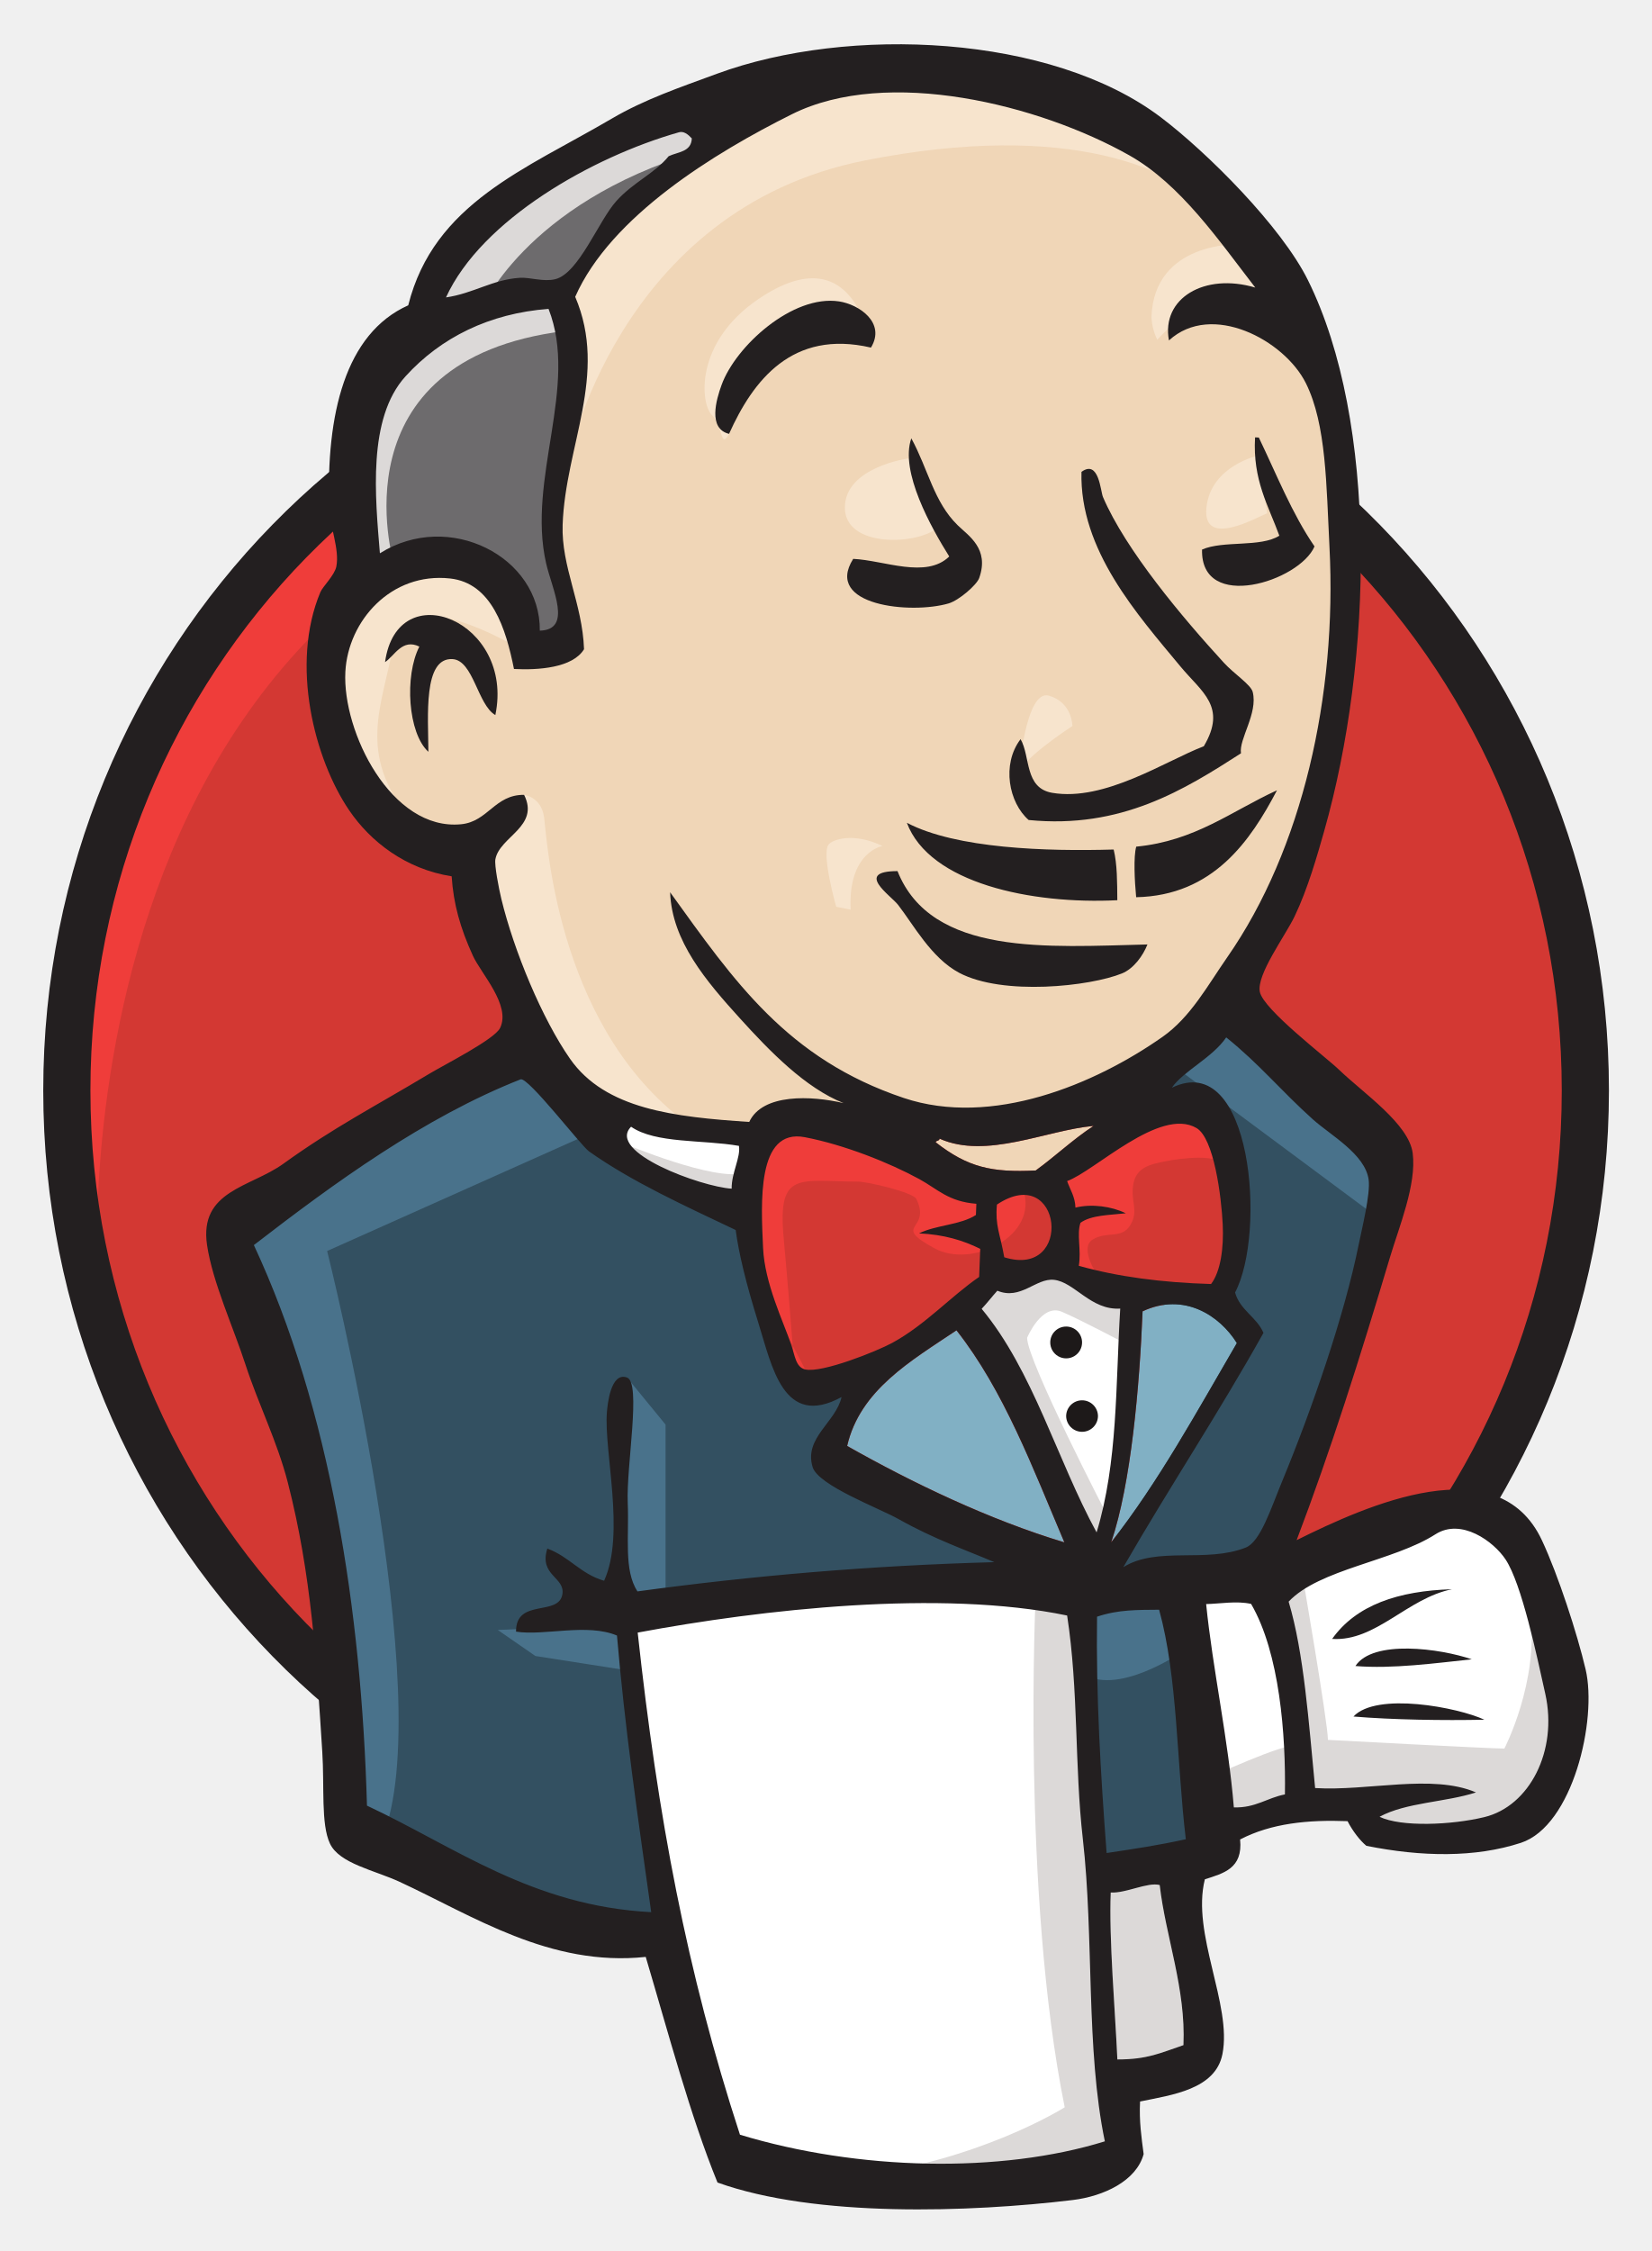
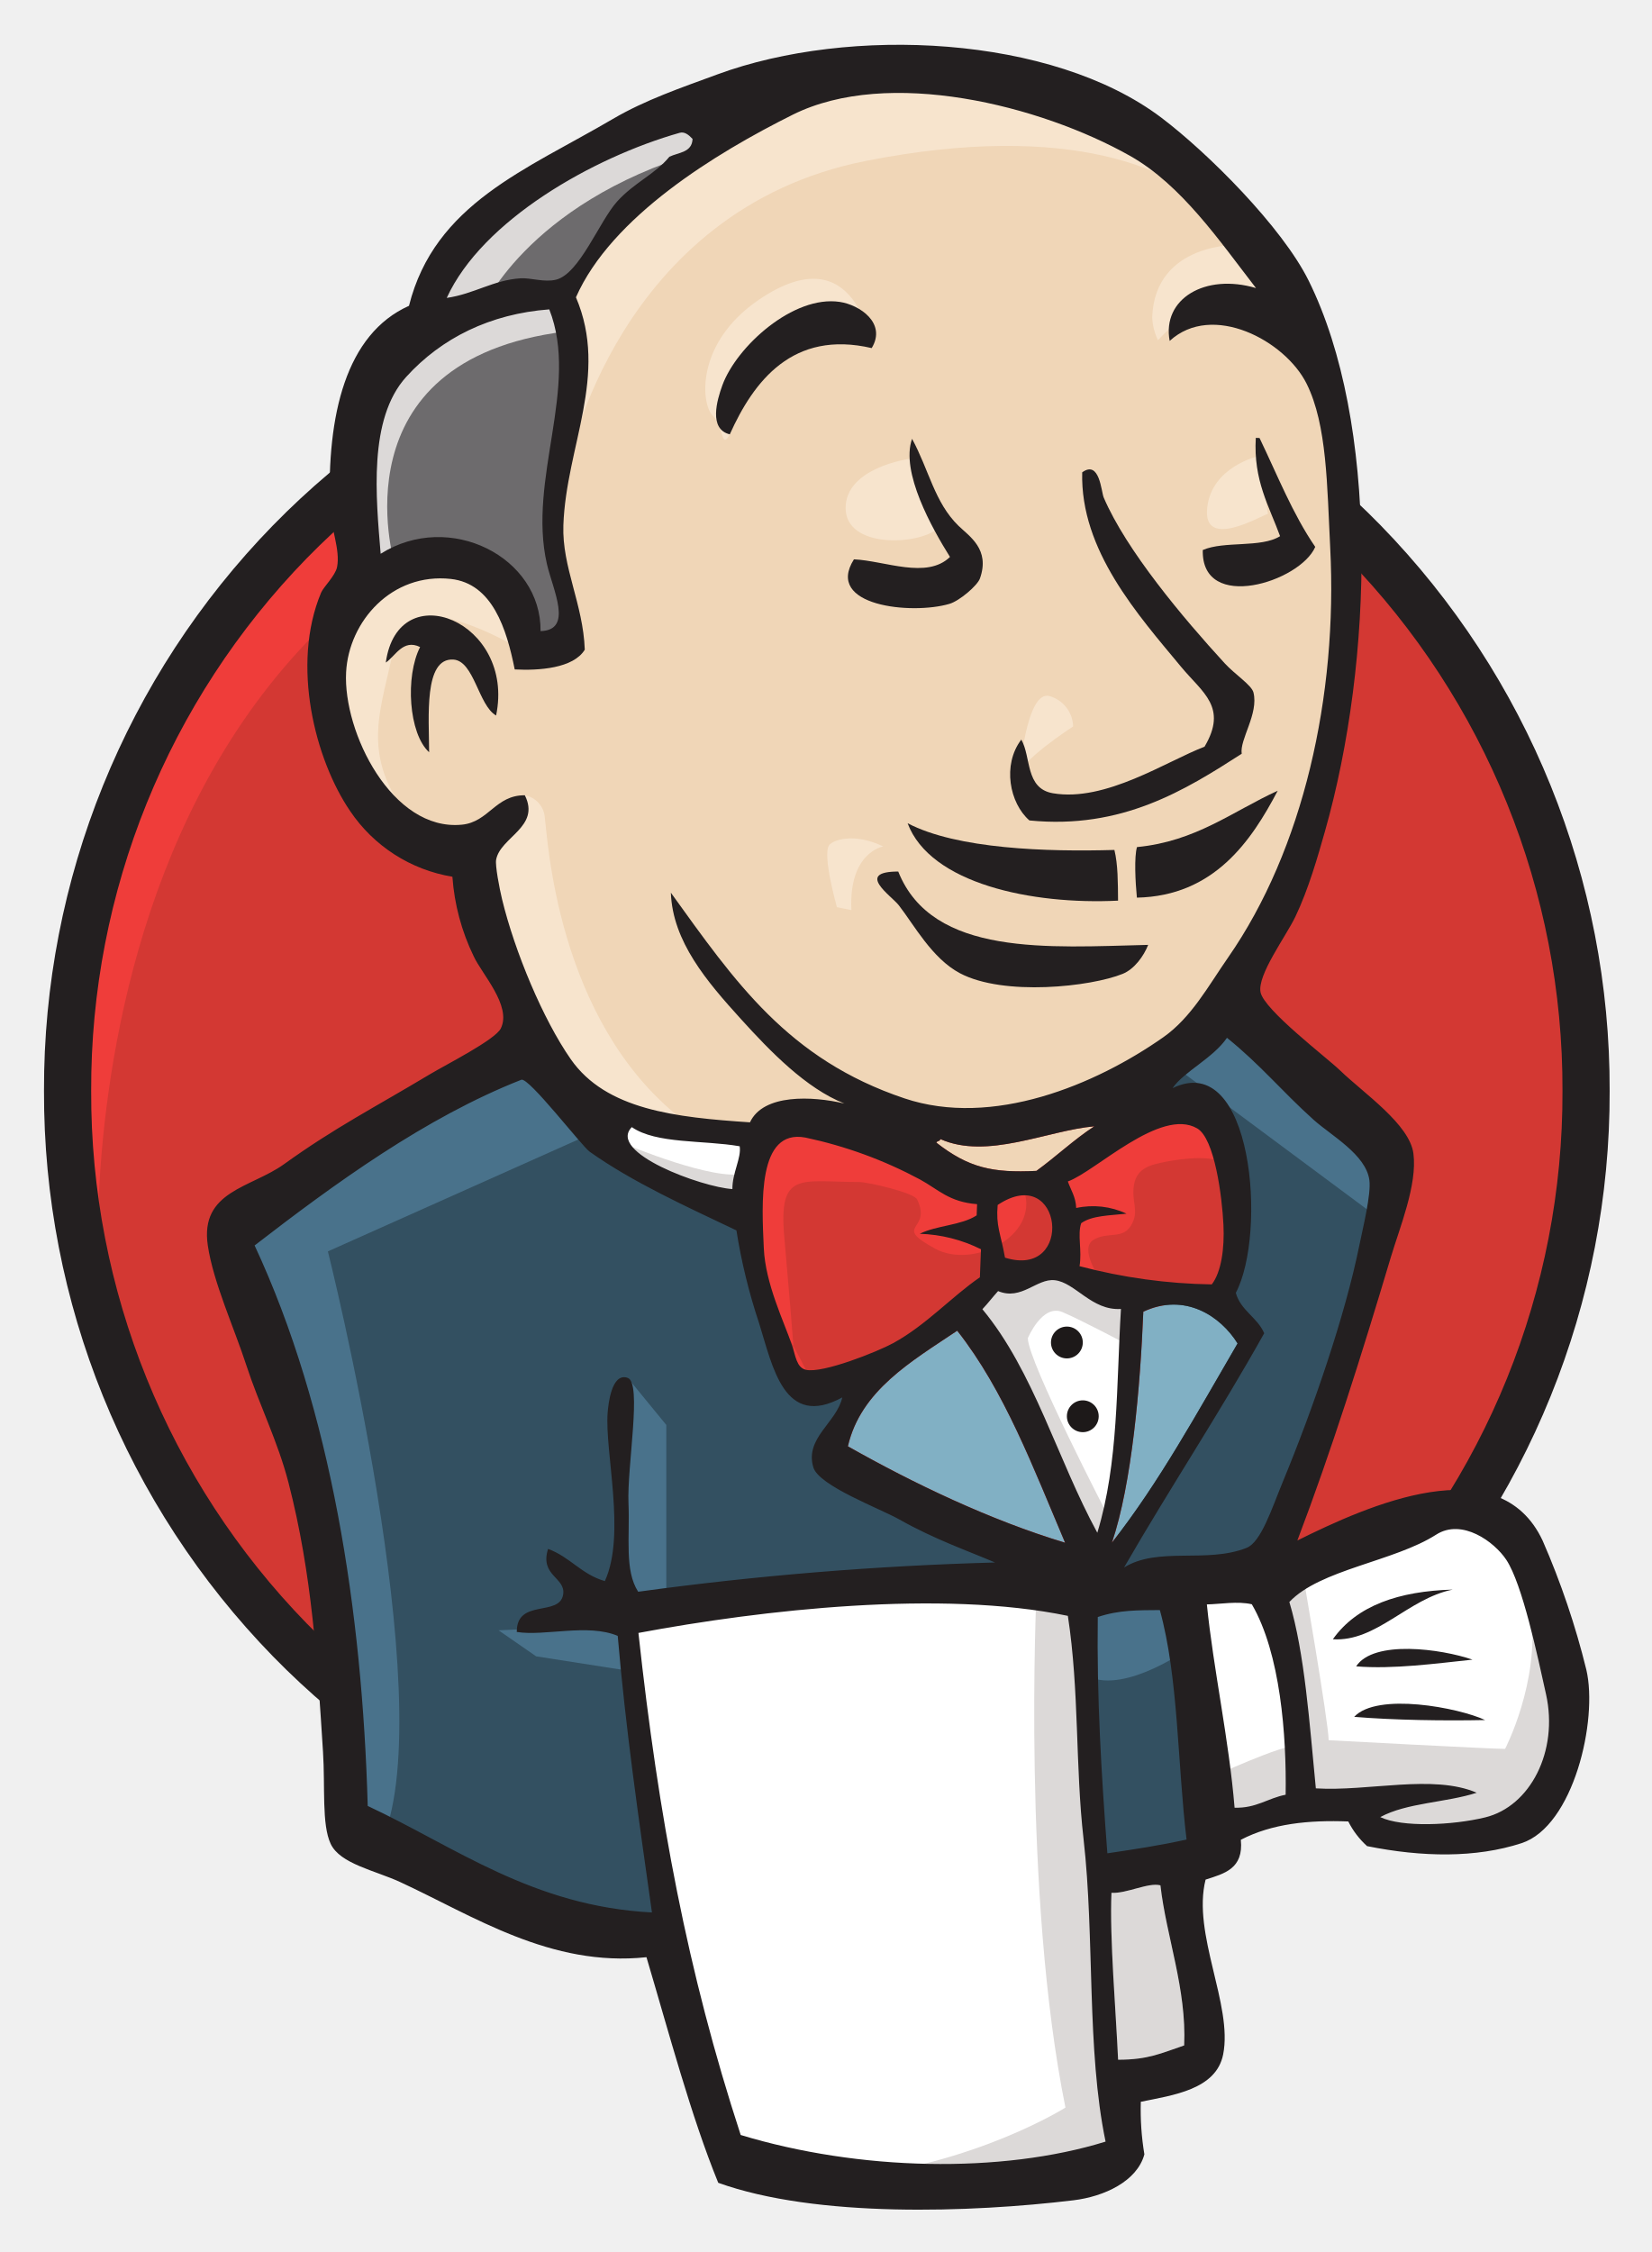
- <svg xmlns="http://www.w3.org/2000/svg" role="img" viewBox="-6.23 -6.23 237.97 324.22">
-   <path fill="#d33833" fill-rule="evenodd" d="M222.147 150.42c0 61.786-48.968 111.874-109.375 111.874-60.405 0-109.374-50.088-109.374-111.874 0-61.788 48.97-111.876 109.374-111.876 60.407 0 109.375 50.088 109.375 111.876" />
-   <path fill="#ef3d3a" d="M7.855 178.127s-7.918-116.666 99.583-120l-7.5-12.5-58.333 19.584L24.94 84.377l-14.584 27.918-8.334 32.5 2.5 21.666" />
-   <path fill="#231f20" d="M37.86 74.101C18.67 93.736 6.795 120.846 6.795 150.838c0 29.985 11.875 57.098 31.065 76.73 19.2 19.63 45.659 31.745 74.911 31.745 29.253 0 55.714-12.114 74.912-31.746 19.188-19.631 31.066-46.745 31.066-76.73 0-29.99-11.878-57.1-31.066-76.736-19.198-19.627-45.66-31.741-74.912-31.743-29.252.002-55.711 12.116-74.91 31.743zm-4.857 158.215C12.608 211.46 0 182.634 0 150.838c0-31.802 12.608-60.624 33.003-81.483 20.39-20.863 48.614-33.794 79.768-33.79 31.154-.004 59.381 12.927 79.768 33.79 20.396 20.859 33.006 49.684 33.004 81.483.002 31.796-12.608 60.621-33.004 81.478-20.386 20.862-48.614 33.791-79.768 33.791-31.154 0-59.378-12.93-79.768-33.79" />
-   <path fill="#f0d6b7" fill-rule="evenodd" d="M158.814 151.04l-16.668 2.5-22.5 2.5-14.584.416-14.166-.416-10.834-3.334-9.583-10.416-7.5-21.25-1.667-4.584-10-3.332-5.833-9.584-4.167-13.75 4.584-12.084 10.833-3.75 8.75 4.168 4.167 9.166 5-.834 1.666-2.082-1.666-9.584-.417-12.084 2.5-16.666-.098-9.52 7.598-12.146 13.333-9.584 23.334-10 25.833 3.75 22.5 16.25 10.417 16.666 6.667 12.084 1.666 30-5 25.834-9.167 22.916-8.75 12.084" />
-   <path fill="#335061" fill-rule="evenodd" d="M144.646 223.123l-59.584 2.5v10l5 35-2.5 2.917-41.666-14.168-2.917-5-4.167-47.082-9.582-28.334-2.084-6.666 33.333-22.916 10.417-4.168 9.166 11.25 7.917 7.084 9.167 2.916 4.166 1.25 5 21.667 3.75 4.583 9.584-3.333-6.667 12.917 36.25 17.083-4.583 2.5" />
-   <path fill="#6d6b6d" fill-rule="evenodd" d="M45.896 77.706l10.832-3.75 8.75 4.168 4.168 9.166 5-.834 1.25-5-2.5-9.582 2.5-22.918-2.084-12.5 7.5-8.75 16.25-12.916-4.583-6.25-22.917 11.25-9.584 7.5-5.416 11.666-8.334 11.25-2.5 13.334 1.668 14.166" />
-   <path fill="#dcd9d8" fill-rule="evenodd" d="M62.979 38.54s6.25-15.416 31.25-22.916 1.25-5.418 1.25-5.418L68.395 20.624 57.978 31.04l-4.582 8.334 9.582-.834M50.479 74.79s-8.75-29.168 24.583-33.334l-1.25-5-22.916 5.418-6.667 21.666 1.667 14.166 4.582-2.916" />
-   <path fill="#f7e4cd" fill-rule="evenodd" d="M63.812 113.54l5.456-5.286s2.462.286 2.878 3.202c.416 2.918 1.666 29.168 19.582 43.335 1.635 1.293-13.332-2.085-13.332-2.085l-13.334-20.832m75.419-26.25s.972-12.63 4.373-11.659c3.401.971 3.401 4.373 3.401 4.373s-8.26 5.343-7.774 7.286" />
-   <path fill="#f7e4cd" d="M175.063 59.374s-6.868 1.45-7.5 7.5c-.633 6.051 7.5 1.25 8.75.834m-51.667-7.917s-9.167 1.25-9.167 7.083 10.417 5.417 13.334 2.917" />
-   <path fill="#f7e4cd" fill-rule="evenodd" d="M67.978 86.874s-15.833-9.584-17.5-.416c-1.666 9.166-5.417 15.833 2.5 25.416l-5.416-1.666-5-12.917-1.666-12.5 9.582-10.001 10.834.834 6.25 5 .416 6.25m7.5-26.25s7.084-36.666 42.918-43.75c29.502-5.831 44.999 1.25 50.833 7.916 0 0-26.25-31.249-51.25-21.666-25 9.584-43.333 27.084-42.917 38.332.71 19.16.416 19.168.416 19.168m96.668-31.668s-12.082-.416-12.5 10.418c0 0-.001 1.666.833 3.332 0 0 9.585-10.833 15.417-5" />
-   <path fill="#f7e4cd" fill-rule="evenodd" d="M119.236 43.835s-2.08-16.629-16.258-6.961c-9.166 6.25-8.332 15-6.666 16.666 1.666 1.667 1.213 5.024 2.482 2.72 1.268-2.304.85-9.804 5.434-11.886 4.584-2.084 12.098-4.412 15.008-.539" />
-   <path fill="#49728b" fill-rule="evenodd" d="M80.062 156.456l-39.166 17.5s16.25 64.584 7.916 84.584l-5.834-2.083-.416-24.583-10.832-46.666-4.584-12.918 40.832-27.499 12.084 11.665m4.028 35.722l5.556 6.78v25h-6.667s-.833-17.5-.833-19.584c0-2.084.833-9.584.833-9.584m1.249 32.918l-18.75.832 5.418 3.75 13.332 2.084" />
-   <path fill="#335061" fill-rule="evenodd" d="M148.396 223.54l15.417-.416 3.75 38.333-15.834 2.083-3.333-40" />
-   <path fill="#335061" fill-rule="evenodd" d="M152.563 223.54l23.333-1.25s9.583-24.167 9.583-25.417 8.334-35 8.334-35l-18.75-19.582-3.75-3.334-10 10v38.75l-8.75 35.833" />
-   <path fill="#49728b" fill-rule="evenodd" d="M162.979 220.623l-14.583 2.917 2.083 11.668c5.416 2.5 14.584-4.168 14.584-4.168m-1.667-83.332l29.167 21.666.833-10-22.083-20.416-7.917 8.75" />
-   <path fill="#fff" fill-rule="evenodd" d="M98.689 305.627l-8.627-35.005-4.29-25.828-.71-19.172 39.044-2.078 24.29-.004-2.208 43.754 3.75 33.75-.417 6.25-31.665 2.5-19.167-4.167" />
-   <path fill="#dcd9d8" fill-rule="evenodd" d="M142.979 223.123s-2.083 43.334 4.167 74.167c0 0-12.5 7.918-30.834 10l35-1.25 4.167-2.5-5-68.333-1.25-14.585" />
-   <path fill="#fff" fill-rule="evenodd" d="M168.272 258.127l16.25-4.583 30.833-1.666 4.584-14.167-8.334-24.584-9.582-1.25-13.334 4.167-12.793 6.246-6.791-1.246-5.293 2.08" />
-   <path fill="#dcd9d8" fill-rule="evenodd" d="M167.979 249.79s10.832-4.999 12.5-4.582l-4.583-22.918 5.417-2.083s3.75 21.666 3.75 24.166c0 0 23.332 1.25 25.416 1.25 0 0 5-9.583 3.75-19.583l4.583 13.333.417 7.5-6.667 10-7.5 1.667-12.5-.417-4.166-5.416-14.583 2.083-4.584 1.667" />
-   <path fill="#fff" d="M151.605 220.211l-9.166-23.334-9.584-13.75s2.083-5.833 5-5.833h9.584l9.166 3.333-.832 15.417-4.168 24.167" />
-   <path fill="#dcd9d8" fill-rule="evenodd" d="M153.396 212.29s-11.667-22.499-11.667-25.832c0 0 2.082-5 5-3.75 2.917 1.25 9.167 4.582 9.167 4.582v-7.916l-14.167-2.918-9.583 1.25 16.25 38.334 3.333.418" />
-   <path fill="#fff" d="M102.439 157.295l-11.543-1.255-10.834-3.334v3.75l5.293 5.838 16.667 7.5" />
-   <path fill="#dcd9d8" fill-rule="evenodd" d="M83.813 158.544s12.918 5.417 17.084 4.167l.415 4.995-11.665-2.495-7.084-5 1.25-1.667" />
-   <path fill="#d33833" fill-rule="evenodd" d="M168.227 178.713c-7.07-.208-13.457-1.048-19.05-2.625.38-2.293-.33-4.543.24-6.194 1.56-1.123 4.172-1.105 6.528-1.369-2.037-1.001-4.9-1.398-7.251-.819-.055-1.591-.769-2.577-1.201-3.822 3.975-1.419 13.358-10.72 18.637-7.64 2.515 1.465 3.584 9.832 3.779 13.901.162 3.375-.306 6.78-1.681 8.568" />
-   <path fill="none" stroke="#d33833" stroke-width="2.5" d="M168.227 178.713c-7.07-.208-13.457-1.048-19.05-2.625.38-2.293-.33-4.543.24-6.194 1.56-1.123 4.172-1.105 6.528-1.369-2.037-1.001-4.9-1.398-7.251-.819-.055-1.591-.769-2.577-1.201-3.822 3.975-1.419 13.358-10.72 18.637-7.64 2.515 1.465 3.584 9.832 3.779 13.901.162 3.375-.306 6.78-1.681 8.568z" />
-   <path fill="#d33833" fill-rule="evenodd" d="M134.419 167.155c-.019.535-.042 1.074-.063 1.614-2.207 1.45-5.771 1.432-8.194 2.651 3.572.156 6.383 1.016 8.815 2.229l-.157 4.041c-4.046 2.77-7.742 6.895-12.507 9.493-2.252 1.228-10.157 4.39-12.554 3.83-1.356-.314-1.478-1.997-2.02-3.583-1.155-3.396-3.813-8.803-4.045-13.915-.296-6.457-.947-17.28 6.012-15.95 5.614 1.071 12.144 3.658 16.49 6.033 2.656 1.452 4.193 3.247 8.223 3.557" />
-   <path fill="none" stroke="#d33833" stroke-width="2.5" d="M134.419 167.155c-.019.535-.042 1.074-.063 1.614-2.207 1.45-5.771 1.432-8.194 2.651 3.572.156 6.383 1.016 8.815 2.229l-.157 4.041c-4.046 2.77-7.742 6.895-12.507 9.493-2.252 1.228-10.157 4.39-12.554 3.83-1.356-.314-1.478-1.997-2.02-3.583-1.155-3.396-3.813-8.803-4.045-13.915-.296-6.457-.947-17.28 6.012-15.95 5.614 1.071 12.144 3.658 16.49 6.033 2.656 1.452 4.193 3.247 8.223 3.557z" />
-   <path fill="#d33833" fill-rule="evenodd" d="M138.438 174.86c-.618-3.518-1.332-4.521-1.055-7.59 9.38-6.255 11.142 10.744 1.054 7.59" />
-   <path fill="none" stroke="#d33833" stroke-width="2.5" d="M138.438 174.86c-.618-3.518-1.332-4.521-1.055-7.59 9.38-6.255 11.142 10.744 1.054 7.59z" />
-   <path fill="#ef3d3a" fill-rule="evenodd" d="M152.021 177.711s-2.917-4.167-.833-5.417c2.083-1.25 4.167.001 5.417-2.083s0-3.334.416-5.834c.416-2.5 2.501-2.917 4.584-3.333 2.083-.417 7.917-1.25 8.75.833l-2.5-7.5-5-1.666-15.834 9.166-.834 4.584v9.166m-37.915 15.834c-.501-6.502-1.03-12.996-1.62-19.492-.882-9.7 2.33-8.008 10.738-8.008 1.284 0 7.908 1.531 8.381 2.5 2.273 4.641-3.8 3.61 2.618 7.11 5.417 2.954 14.987-1.793 12.799-8.36-1.225-1.46-6.383-.455-8.232-1.414l-9.765-5.062c-4.142-2.149-13.713-5.281-18.129-2.279-11.188 7.609.706 26.62 4.697 34.558" />
-   <path fill="#231f20" fill-rule="evenodd" d="M119.236 43.835c-11.357-2.645-17 4.752-20.442 12.425-3.074-.745-1.85-4.925-1.074-7.055 2.032-5.59 10.224-13.031 16.918-12.023 2.88.434 6.778 3.068 4.598 6.653m55.333 12.932l.539.022c2.566 5.331 4.787 10.978 8.024 15.685-2.168 5.051-16.422 9.521-16.202.451 3.083-1.348 8.404-.275 11.136-1.996-1.58-4.337-3.86-8.028-3.497-14.162m-49.519.139c2.435 4.464 3.228 9.154 6.689 12.528 1.559 1.519 4.59 3.37 3.087 7.594-.351.996-2.917 3.217-4.398 3.653-5.412 1.598-18.02.33-13.75-6.416 4.474.209 10.49 2.906 13.835-.343-2.57-4.106-7.149-12.23-5.463-17.016m47.487 45.368c-8.147 5.234-17.232 10.925-30.582 9.605-2.853-2.48-3.94-7.999-1.169-11.644 1.443 2.48.536 7.041 4.556 7.728 7.575 1.296 16.392-4.634 21.84-6.707 3.38-5.696-.29-7.791-3.334-11.457-6.232-7.511-14.59-16.821-14.287-28.066 2.519-1.827 2.736 2.787 3.098 3.627 3.254 7.615 11.442 17.354 17.419 23.871 1.467 1.605 3.883 3.145 4.152 4.207.775 3.086-2.016 6.783-1.693 8.836m-107.41-5.51c-2.554-1.458-3.162-7.878-6.16-8.06-4.284-.26-3.503 8.329-3.486 13.351-2.95-2.677-3.468-10.921-1.301-15.155-2.47-1.212-3.572 1.338-4.942 2.236 1.76-12.787 18.706-5.931 15.889 7.628m112.598 10.835c-3.792 7.219-9.157 15.169-20.286 15.4-.226-2.331-.4-5.879.012-7.283 8.508-.817 13.76-5.147 20.274-8.117m-53.317 4.68c7.098 3.732 20.143 4.134 29.79 3.851.518 2.114.506 4.725.526 7.302-12.401.62-27.064-2.45-30.316-11.153m-1.348 6.96c4.907 12.323 21.777 10.905 36.004 10.565-.626 1.6-1.984 3.49-3.671 4.173-4.56 1.855-17.133 3.263-23.462-.098-4.014-2.134-6.592-6.955-8.791-9.781-1.062-1.366-6.35-4.852-.08-4.86" />
-   <path fill="#81b0c4" fill-rule="evenodd" d="M171.945 187.217c-5.76 9.865-11.271 19.998-18.105 28.7 2.865-8.424 4.091-22.523 4.524-33.272 5.994-2.805 11.126.631 13.581 4.572" />
-   <path fill="#231f20" fill-rule="evenodd" d="M202.94 222.674c-6.449 1.29-10.98 7.558-17.271 7.156 3.457-4.874 9.516-6.929 17.271-7.156m2.845 10.092c-5.256.555-11.43 1.406-16.761.968 2.523-3.855 12.247-2.525 16.761-.968m1.821 8.701c-5.907.128-13.25.01-18.865-.46 3.321-3.568 15.034-1.324 18.865.46" />
-   <path fill="#dcd9d8" fill-rule="evenodd" d="M160.83 265.279c.847 7.419 3.789 14.936 3.42 23.06-3.266 1.102-5.143 2.066-9.519 2.06-.309-6.905-1.232-17.461-.956-24.044 2.152.143 5.326-1.538 7.055-1.076" />
-   <path fill="#f0d6b7" fill-rule="evenodd" d="M151.306 155.939c-2.966 1.936-5.492 4.354-8.341 6.421-6.318.312-9.765-.438-14.406-4.065.076-.291.542-.161.56-.519 6.762 3.014 15.359-1.227 22.187-1.837" />
-   <path fill="#81b0c4" fill-rule="evenodd" d="M115.806 202.036c1.858-8.051 9.138-12.221 15.749-16.655 6.824 8.66 10.974 19.798 15.544 30.545-10.798-3.255-21.83-8.536-31.293-13.89" />
-   <path fill="#231f20" fill-rule="evenodd" d="M153.775 266.355c-.276 6.582.647 17.139.956 24.044 4.377.006 6.253-.958 9.519-2.06.369-8.124-2.572-15.641-3.42-23.06-1.729-.462-4.902 1.219-7.055 1.076zm-68.143-37.436c2.886 26.529 7.066 48.83 14.732 72.321 17.014 5.166 37.525 5.616 52.564.955-2.762-13.259-1.555-29.401-3.17-43.55-1.215-10.635-.595-21.335-2.263-32.185-18.222-3.791-43.98-.886-61.863 2.459zm66.172-2.292c-.154 11.393.51 22.632 1.38 34.04 4.375-.657 7.344-1.096 11.409-1.987-1.32-10.982-1.158-23.34-3.847-33.055-3.107.03-5.844-.036-8.942 1.002zm22.194-1.837c-2.077-.476-4.494-.018-6.478.02.932 9.288 3.195 19.536 3.991 29.285 3.122.097 4.789-1.375 7.357-1.87.137-8.557-.748-20.347-4.87-27.435zm33.605 30.704c6.506-1.58 10.597-9.55 8.777-17.733-1.221-5.5-3.396-15.856-5.724-19.375-1.72-2.602-6.383-6.01-10.107-3.625-6.058 3.88-16.729 5.005-21.146 9.7 2.215 7.375 2.902 17.505 3.816 26.85 7.567.472 16.879-2.082 23.172.628-4.393 1.423-10.095 1.435-13.891 3.509 3.103 1.498 10.366 1.196 15.103.046zm-60.504-39.568c-4.57-10.747-8.72-21.884-15.544-30.545-6.611 4.434-13.891 8.604-15.75 16.655 9.464 5.354 20.496 10.635 31.294 13.89zm11.265-33.281c-.433 10.748-1.659 24.848-4.524 33.272 6.834-8.702 12.345-18.834 18.105-28.7-2.455-3.94-7.587-7.377-13.581-4.572zm-12.77-4.537c-2.589-.28-4.786 2.976-8.153 1.568-.771.853-1.472 1.777-2.258 2.609 7.435 8.96 10.813 21.672 16.556 32.202 3.081-10.115 2.726-21.196 3.405-32.236-4.234.269-6.583-3.829-9.55-4.144zm-8.211-10.838c-.277 3.069.437 4.072 1.055 7.59 10.087 3.154 8.326-13.845-1.055-7.59zm-11.187-3.673c-4.346-2.375-10.876-4.96-16.49-6.032-6.96-1.331-6.307 9.492-6.012 15.95.232 5.112 2.89 10.519 4.045 13.915.542 1.586.664 3.269 2.02 3.584 2.397.558 10.302-2.603 12.555-3.831 4.764-2.598 8.46-6.723 12.506-9.493.053-1.348.104-2.694.158-4.041-2.433-1.213-5.244-2.073-8.815-2.229 2.422-1.219 5.986-1.201 8.193-2.651.022-.54.044-1.079.063-1.614-4.03-.31-5.566-2.105-8.223-3.558zm-41.517-7.54c-3.607 3.662 10.118 8.654 14.489 8.923-.025-2.317 1.32-4.502 1.05-6.165-5.191-.911-12.012-.31-15.539-2.759zm44.44 1.72c-.018.357-.484.227-.56.518 4.641 3.628 8.089 4.378 14.406 4.065 2.849-2.067 5.375-4.485 8.341-6.421-6.828.61-15.425 4.851-22.187 1.837zm40.79 12.368c-.195-4.069-1.264-12.436-3.779-13.901-5.279-3.081-14.662 6.221-18.637 7.64.432 1.245 1.146 2.231 1.2 3.822 2.352-.578 5.215-.182 7.252.819-2.356.264-4.969.246-6.527 1.369-.572 1.651.14 3.901-.24 6.194 5.592 1.577 11.98 2.417 19.05 2.625 1.375-1.788 1.843-5.193 1.68-8.568zm-91.303-10.546c-1.133-.808-8.796-10.779-9.846-10.365-13.867 5.469-26.834 14.925-38.42 23.869 11.047 23.705 15.506 52.747 16.294 80.74 12.656 5.918 23.771 14.451 40.944 15.342-1.987-14.06-3.801-26.604-4.93-39.841-4.314-1.82-10.504.082-14.542-.564-.035-4.866 6.167-2.131 6.683-5.403.39-2.476-3.412-2.663-2.174-6.56 3.157 1.147 4.814 3.681 8.18 4.633 3.077-6.73-.042-18.638.401-24.263.084-1.056.528-5.85 2.893-5.01 2.094.745-.12 12.753.11 18.077.21 4.905-.592 9.65 1.394 12.73 16.594-2.259 33.457-3.719 51.412-4.212-3.95-1.694-8.643-3.298-13.787-6.198-2.79-1.573-11.58-4.844-12.386-7.493-1.284-4.221 3.37-6.47 4.166-10.088-8.377 4.568-10.011-4.38-11.993-10.718-1.795-5.741-2.817-10.03-3.257-13.341-7.216-3.44-14.931-6.924-21.142-11.335zm83.974-9.159c11.554-5.602 13.636 20.939 9.108 29.489.7 2.55 3.107 3.526 4.09 5.819-6.448 11.55-13.61 22.33-20.188 33.745 4.894-3.047 11.884-.545 17.643-2.825 2.105-.833 3.628-5.652 5.222-9.507 4.384-10.606 8.986-23.977 11.034-34.098.462-2.307 1.722-7.332 1.44-9.384-.504-3.675-5.49-6.4-8.026-8.673-4.673-4.197-7.615-7.891-12.49-11.816-1.975 2.918-6.217 4.878-7.833 7.25zM52.183 47.98c-5.506 6.058-4.353 17.408-3.687 25.483 9.951-6.26 23.16.495 23.035 11.142 4.75-.126 1.775-5.934.915-9.675-2.808-12.22 4.732-25.496.342-36.671-8.523.646-15.525 4.127-20.605 9.721zm39.392-35.157C79.11 16.355 63.138 25.41 58.017 36.608c3.965-.577 6.718-2.577 10.63-2.824 1.479-.096 3.416.62 5.115.197 3.387-.84 6.244-8.432 8.799-11.257 2.49-2.759 5.483-3.938 7.532-6.453 1.316-.635 3.262-.591 3.336-2.567-.57-.61-1.17-1.075-1.854-.881zm64.879 3.322c-12.936-7.299-34.833-12.789-48.594-5.929-11.103 5.537-26.112 14.697-31.23 26.304 4.781 11.201-1.415 21.465-1.81 32.838-.21 6.05 2.849 11.333 3.083 17.92-1.636 2.7-6.633 3.032-10.093 2.847-1.164-5.827-3.203-12.377-9.204-13.035-8.491-.929-14.7 6.099-15.085 13.443-.457 8.636 6.633 22.95 16.682 21.956 3.882-.384 4.835-4.275 9.065-4.235 2.292 4.574-3.536 6.01-4.136 9.281-.156.845.483 4.148.855 5.696 1.826 7.542 5.894 17.302 9.9 23.043 5.082 7.282 15.069 8.38 25.812 9.094 1.92-4.134 8.988-3.794 13.594-2.713-5.52-2.186-10.652-7.486-14.905-12.178-4.885-5.382-9.834-11.156-10.084-18.19 9.232 12.807 16.86 23.992 33.646 29.625 12.703 4.26 27.538-1.952 37.298-8.806 4.05-2.849 6.467-7.369 9.346-11.506 10.771-15.494 15.797-37.609 14.692-59.044-.455-8.84-.435-17.65-3.401-23.597-3.1-6.219-13.585-11.783-19.722-6.158-1.138-6.047 5.103-9.787 12.435-7.611-5.228-6.746-10.714-14.852-18.144-19.045zm24.101 199.459c10.109-5.025 28.996-13.526 35.334.019 2.339 4.992 5.082 13.432 6.294 18.586 1.71 7.271-1.855 22.554-9.33 24.994-6.6 2.154-14.303 2.023-22.254.426-.936-.779-1.979-2.136-2.708-3.551-5.677-.22-10.994.304-15.479 2.638.425 4.199-2.415 4.873-5.077 5.738-1.974 7.826 3.949 18.046 2.531 25.182-1.011 5.084-7.266 5.87-11.864 6.821-.15 2.826.202 5.184.515 7.574-1.05 3.874-5.766 6.079-10.233 6.619-14.699 1.767-37.017 2.561-51.155-2.523-3.945-9.677-7.053-21.447-10.34-32.497-13.789 1.473-24.94-5.95-35.455-10.813-3.64-1.687-8.675-2.617-10.035-5.514-1.319-2.805-.779-8.182-1.106-13.26-.833-12.972-1.546-25.483-4.97-38.764-1.539-5.96-4.22-11.219-6.09-16.962-1.728-5.322-4.748-11.9-5.536-17.207-1.168-7.866 6.24-8.304 10.976-11.712 7.321-5.272 13.069-8.187 20.998-12.944 2.349-1.409 9.431-4.975 10.237-6.618 1.602-3.256-2.749-7.847-3.912-10.4-1.84-4.036-2.8-7.465-3.063-11.447-6.652-1.052-11.694-5.01-14.74-9.474-5.039-7.388-8.533-21.055-4.174-31.451.342-.819 2.047-2.429 2.299-3.686.496-2.477-.934-5.77-1.023-8.403-.458-13.513 2.286-25.155 11.383-29.23 3.693-14.711 16.91-19.603 29.363-26.914 4.655-2.732 9.786-4.479 15.085-6.429 19.01-6.996 48.178-5.678 63.955 6.254 6.69 5.06 17.384 15.744 21.209 23.479 10.102 20.421 9.385 54.55 2.319 79.391-.95 3.335-2.328 8.238-4.252 12.244-1.34 2.797-5.51 8.395-5.003 10.865.521 2.554 9.505 9.375 11.431 11.233 3.469 3.346 10.059 7.787 10.592 12.01.574 4.493-1.98 10.64-3.273 14.977-4.325 14.471-8.545 27.848-13.449 40.749" />
-   <path fill="#f7e4cd" fill-rule="evenodd" d="M113.114 115.431c.548-.73 3.563-1.838 7.782.193 0 0-5 .834-4.584 9.17l-2.083-.418s-2.154-7.559-1.115-8.945" />
-   <path fill="#1d1919" fill-rule="evenodd" d="M149.646 187.083a2.292 2.292 0 1 1-4.583-.002 2.292 2.292 0 0 1 4.583.002m2.292 10.625a2.292 2.292 0 1 1-4.584-.002 2.292 2.292 0 0 1 4.583.002" />
+ <svg xmlns="http://www.w3.org/2000/svg" role="img" viewBox="59.65 -6.85 375.70 512.20">
+   <defs>
+     <style>.cls-1{fill:#d33833}.cls-1,.cls-10,.cls-11,.cls-14,.cls-15,.cls-16,.cls-17,.cls-4,.cls-5,.cls-7,.cls-8{fill-rule:evenodd}.cls-14{fill:#ef3d3a}.cls-15{fill:#231f20}.cls-4{fill:#f0d6b7}.cls-5{fill:#335061}.cls-7{fill:#dcd9d8}.cls-8,.cls-9{fill:#f7e4cd}.cls-10{fill:#49728b}.cls-11,.cls-12{fill:#fff}.cls-13{fill:none;stroke:#d33833;stroke-width:2px}.cls-16{fill:#81b0c4}.cls-17{fill:#1d1919}</style>
+   </defs>
+   <g id="g10">
+     <g id="g3393">
+       <path id="path22" d="M420.406 240.606c0 97.554-77.317 176.637-172.692 176.637-95.373 0-172.69-79.083-172.69-176.637 0-97.556 77.317-176.641 172.69-176.641 95.375 0 172.692 79.085 172.692 176.641" class="cls-1" />
+       <path id="path24" fill="#ef3d3a" d="M82.061 284.353S69.56 100.15 239.291 94.886l-11.84-19.736-92.102 30.92-26.316 30.262-23.025 44.079-13.158 51.314 3.947 34.209" />
+       <path id="path26" fill="#231f20" d="M129.436 120.107a172.765 172.765 0 0 0-49.049 121.158 172.748 172.748 0 0 0 49.049 121.149c30.313 30.996 72.09 50.122 118.276 50.122 46.187 0 87.966-19.126 118.277-50.122a172.758 172.758 0 0 0 49.05-121.149 172.775 172.775 0 0 0-49.05-121.158c-30.31-30.99-72.09-50.116-118.277-50.12-46.186.004-87.963 19.13-118.276 50.12zm-7.67 249.805a183.502 183.502 0 0 1-52.108-128.647 183.506 183.506 0 0 1 52.108-128.652c32.194-32.94 76.757-53.357 125.946-53.351 49.189-.006 93.757 20.411 125.945 53.35a183.485 183.485 0 0 1 52.11 128.653 183.474 183.474 0 0 1-52.11 128.647 175.62 175.62 0 0 1-125.945 53.352c-49.189 0-93.752-20.414-125.946-53.352" />
+       <path id="path28" d="M320.409 241.585l-26.317 3.947-35.525 3.947-23.027.658-22.367-.658-17.105-5.263-15.132-16.446-11.841-33.552-2.632-7.237-15.789-5.262-9.21-15.132-6.578-21.71 7.237-19.078 17.104-5.921 13.815 6.58 6.58 14.472 7.894-1.316 2.63-3.288-2.63-15.132-.659-19.079 3.947-26.314-.154-15.031 11.996-19.178 21.052-15.132 36.842-15.789 40.788 5.921 35.525 25.657L353.3 68.564l10.525 19.079 2.631 47.366-7.894 40.79-14.473 36.182-13.815 19.079" class="cls-4" />
+       <path id="path30" d="M298.04 355.396l-94.078 3.947v15.789l7.895 55.261-3.948 4.607-65.786-22.37-4.606-7.894-6.579-74.338-15.129-44.736-3.29-10.525 52.628-36.183 16.449-6.58 14.472 17.763 12.499 11.184 14.475 4.605 6.577 1.973 7.895 34.209 5.92 7.237 15.133-5.263-10.528 20.395 57.236 26.971-7.235 3.948" class="cls-5" />
+       <path id="path32" fill="#6d6b6d" fill-rule="evenodd" d="M142.123 125.799l17.104-5.921 13.815 6.58 6.58 14.472 7.894-1.316 1.974-7.895-3.947-15.13 3.947-36.184-3.29-19.736 11.841-13.815 25.657-20.394-7.236-9.868-36.183 17.763-15.132 11.842-8.552 18.42-13.157 17.762-3.948 21.053 2.633 22.367" />
+       <path id="path34" d="M169.095 63.96s9.868-24.342 49.34-36.183 1.974-8.554 1.974-8.554l-42.76 16.448L161.2 52.117l-7.235 13.159 15.13-1.317" class="cls-7" />
+       <path id="path36" d="M149.358 121.194s-13.815-46.052 38.815-52.63l-1.973-7.895-36.182 8.554-10.528 34.209 2.633 22.367 7.235-4.605" class="cls-7" />
+       <path id="path38" d="M170.41 182.376l8.615-8.346a5.547 5.547 0 0 1 4.544 5.056c.657 4.607 2.63 46.053 30.919 68.422 2.58 2.04-21.05-3.292-21.05-3.292l-21.054-32.893" class="cls-8" />
+       <path id="path40" d="M291.463 169.877s1.534-19.941 6.904-18.408a7.392 7.392 0 0 1 5.37 6.904s-13.041 8.437-12.274 11.504" class="cls-8" />
+       <path id="path42" d="M346.064 96.853s-10.843 2.29-11.842 11.842c-.999 9.554 11.842 1.974 13.815 1.317" class="cls-9" />
+       <path id="path44" d="M266.461 97.513s-14.474 1.973-14.474 11.182c0 9.211 16.448 8.554 21.053 4.607" class="cls-9" />
+       <path id="path46" d="M176.99 140.273s-25.001-15.132-27.632-.657c-2.63 14.472-8.553 25 3.948 40.13l-8.552-2.631-7.895-20.394-2.63-19.736 15.13-15.79 17.104 1.316 9.869 7.894.657 9.868" class="cls-8" />
+       <path id="path48" d="M188.83 98.827s11.185-57.892 67.763-69.077c46.58-9.207 71.049 1.974 80.26 12.5 0 0-41.446-49.34-80.92-34.21-39.471 15.132-68.417 42.763-67.76 60.524 1.12 30.251.658 30.263.658 30.263" class="cls-8" />
+       <path id="path50" d="M341.46 48.827s-19.078-.657-19.737 16.449a13.077 13.077 0 0 0 1.314 5.261s15.134-17.105 24.343-7.894" class="cls-8" />
+       <path id="path52" d="M257.92 72.32s-3.285-26.256-25.67-10.992c-14.472 9.868-13.156 23.684-10.525 26.315 2.631 2.632 1.916 7.932 3.919 4.294 2.002-3.637 1.342-15.479 8.58-18.767 7.237-3.29 19.1-6.965 23.695-.85" class="cls-8" />
+       <path id="path54" d="M196.068 250.137l-61.84 27.63s25.658 101.971 12.5 133.55l-9.211-3.289-.658-38.815-17.103-73.681-7.237-20.395 64.47-43.418 19.079 18.418" class="cls-10" />
+       <path id="path56" d="M202.427 306.537l8.773 10.705v39.472h-10.527s-1.315-27.63-1.315-30.921c0-3.29 1.315-15.131 1.315-15.131" class="cls-10" />
+       <path id="path58" d="M202.646 362.635l-29.604 1.314 8.554 5.921 21.05 3.29" class="cls-10" />
+       <path id="path60" d="M303.96 356.055l24.341-.658 5.92 60.526-24.999 3.288-5.262-63.156" class="cls-5" />
+       <path id="path62" d="M310.538 356.055l36.842-1.974s15.13-38.156 15.13-40.13 13.158-55.26 13.158-55.26l-29.604-30.92-5.921-5.263-15.79 15.789v61.182l-13.815 56.576" class="cls-5" />
+       <path id="path64" d="M326.985 351.45l-23.025 4.605 3.288 18.422c8.552 3.947 23.027-6.58 23.027-6.58" class="cls-10" />
+       <path id="path66" d="M327.644 236.323l46.05 34.209 1.317-15.789-34.868-32.235-12.5 13.815" class="cls-10" />
+       <path id="path68" d="M225.477 485.662l-13.62-55.269-6.775-40.78-1.12-30.27 61.646-3.282 38.352-.006-3.487 69.083 5.92 53.288-.656 9.868-49.997 3.947-30.263-6.579" class="cls-11" />
+       <path id="path70" d="M295.407 355.397s-3.288 68.42 6.58 117.102c0 0-19.736 12.5-48.684 15.789l55.262-1.974 6.578-3.947-7.895-107.89-1.973-23.029" class="cls-7" />
+       <path id="path72" d="M335.343 410.665L361 403.428l48.681-2.631 7.238-22.367-13.159-38.815-15.13-1.974-21.052 6.579-20.198 9.861-10.723-1.967-8.356 3.283" class="cls-11" />
+       <path id="path74" d="M334.88 397.5s17.102-7.892 19.735-7.234l-7.235-36.185 8.552-3.288s5.92 34.209 5.92 38.156c0 0 36.84 1.973 40.13 1.973 0 0 7.895-15.13 5.921-30.92l7.237 21.052.658 11.842-10.526 15.79-11.842 2.63-19.736-.657-6.578-8.552-23.026 3.288-7.237 2.633" class="cls-7" />
+       <path id="path76" d="M309.027 350.8l-14.473-36.842-15.132-21.71s3.288-9.211 7.895-9.211h15.132l14.472 5.264-1.314 24.34-6.58 38.158" class="cls-12" />
+       <path id="path78" d="M311.855 338.292s-18.422-35.523-18.422-40.786c0 0 3.288-7.895 7.895-5.921s14.474 7.235 14.474 7.235v-12.5l-22.369-4.606-15.13 1.973 25.657 60.525 5.262.66" class="cls-7" />
+       <path id="path80" d="M231.399 251.461l-18.226-1.982-17.105-5.263v5.92l8.358 9.217 26.314 11.842" class="cls-12" />
+       <path id="path82" d="M201.99 253.433s20.396 8.553 26.975 6.58l.654 7.886-18.417-3.94-11.185-7.894 1.974-2.632" class="cls-7" />
+       <path id="path84" d="M335.272 285.277a125.002 125.002 0 0 1-30.078-4.145c.6-3.62-.523-7.172.379-9.779 2.46-1.772 6.586-1.745 10.306-2.161a17.931 17.931 0 0 0-11.449-1.293c-.087-2.512-1.214-4.07-1.897-6.035 6.277-2.24 21.092-16.926 29.427-12.063 3.971 2.313 5.658 15.525 5.966 21.949.257 5.329-.483 10.705-2.654 13.527" class="cls-1" />
+       <path id="path86" d="M335.272 285.277a125.002 125.002 0 0 1-30.078-4.145c.6-3.62-.523-7.172.379-9.779 2.46-1.772 6.586-1.745 10.306-2.161a17.931 17.931 0 0 0-11.449-1.293c-.087-2.512-1.214-4.07-1.897-6.035 6.277-2.24 21.092-16.926 29.427-12.063 3.971 2.313 5.658 15.525 5.966 21.949.257 5.329-.483 10.705-2.654 13.527z" class="cls-13" />
+       <path id="path88" d="M281.891 267.029c-.03.845-.065 1.695-.098 2.548-3.486 2.29-9.113 2.262-12.937 4.186a33.615 33.615 0 0 1 13.918 3.519q-.128 3.191-.25 6.38c-6.388 4.374-12.224 10.887-19.746 14.988-3.556 1.94-16.038 6.931-19.821 6.05-2.141-.498-2.334-3.155-3.19-5.659-1.823-5.362-6.02-13.898-6.387-21.97-.466-10.196-1.496-27.284 9.492-25.184a98.156 98.156 0 0 1 26.037 9.525c4.194 2.293 6.62 5.127 12.982 5.617" class="cls-1" />
+       <path id="path90" d="M281.891 267.029c-.03.845-.065 1.695-.098 2.548-3.486 2.29-9.113 2.262-12.937 4.186a33.615 33.615 0 0 1 13.918 3.519q-.128 3.191-.25 6.38c-6.388 4.374-12.224 10.887-19.746 14.988-3.556 1.94-16.038 6.931-19.821 6.05-2.141-.498-2.334-3.155-3.19-5.659-1.823-5.362-6.02-13.898-6.387-21.97-.466-10.196-1.496-27.284 9.492-25.184a98.156 98.156 0 0 1 26.037 9.525c4.194 2.293 6.62 5.127 12.982 5.617z" class="cls-13" />
+       <path id="path92" d="M288.237 279.194c-.975-5.554-2.102-7.138-1.666-11.984 14.812-9.876 17.593 16.964 1.666 11.984" class="cls-1" />
+       <path id="path94" d="M288.237 279.194c-.975-5.554-2.102-7.138-1.666-11.984 14.812-9.876 17.593 16.964 1.666 11.984z" class="cls-13" />
+       <path id="path96" d="M309.684 283.696s-4.607-6.58-1.317-8.554 6.58.002 8.554-3.288 0-5.263.657-9.21 3.95-4.607 7.238-5.264 12.5-1.974 13.815 1.316l-3.947-11.841-7.895-2.631-25 14.472-1.316 7.238v14.472" class="cls-14" />
+       <path id="path98" d="M240.608 305.406q-1.186-15.4-2.558-30.777c-1.392-15.315 3.68-12.643 16.955-12.643 2.028 0 12.485 2.418 13.233 3.948 3.588 7.328-6 5.7 4.133 11.226 8.553 4.663 23.663-2.833 20.208-13.2-1.935-2.305-10.078-.718-12.997-2.232l-15.418-7.993c-6.54-3.393-21.652-8.339-28.624-3.598-17.665 12.013 1.115 42.03 7.417 54.562" class="cls-14" />
+       <path id="path100" d="M257.92 72.32c-17.932-4.177-26.841 7.503-32.276 19.617-4.854-1.176-2.922-7.776-1.697-11.139 3.21-8.826 16.144-20.575 26.712-18.982 4.548.685 10.702 4.843 7.26 10.503" class="cls-15" />
+       <path id="path102" d="M345.284 92.738l.85.034c4.052 8.418 7.56 17.334 12.671 24.765-3.424 7.975-25.93 15.033-25.582.712 4.867-2.127 13.269-.434 17.583-3.151-2.494-6.847-6.094-12.675-5.522-22.36" class="cls-15" />
+       <path id="path104" d="M267.1 92.958c3.844 7.047 5.095 14.452 10.56 19.78 2.461 2.397 7.247 5.32 4.875 11.989-.555 1.573-4.607 5.08-6.945 5.769-8.544 2.522-28.452.52-21.71-10.13 7.065.329 16.562 4.588 21.844-.542-4.056-6.483-11.287-19.31-8.625-26.866" class="cls-15" />
+       <path id="path106" d="M342.077 164.588c-12.864 8.264-27.208 17.25-48.287 15.165-4.503-3.915-6.22-12.629-1.845-18.384 2.278 3.916.847 11.118 7.194 12.201 11.96 2.047 25.88-7.316 34.483-10.588 5.335-8.994-.46-12.302-5.266-18.09-9.838-11.86-23.036-26.56-22.556-44.314 3.977-2.884 4.32 4.4 4.89 5.727 5.138 12.023 18.067 27.4 27.503 37.69 2.317 2.534 6.132 4.966 6.556 6.642 1.224 4.872-3.183 10.71-2.672 13.951" class="cls-15" />
+       <path id="path108" d="M172.487 155.888c-4.032-2.3-4.992-12.437-9.726-12.726-6.765-.41-5.531 13.15-5.504 21.08-4.657-4.227-5.476-17.243-2.055-23.927-3.898-1.915-5.64 2.111-7.802 3.53 2.78-20.19 29.535-9.364 25.087 12.043" class="cls-15" />
+       <path id="path110" d="M350.267 172.996c-5.988 11.397-14.458 23.95-32.03 24.315-.357-3.681-.631-9.282.02-11.499 13.433-1.29 21.726-8.127 32.01-12.816" class="cls-15" />
+       <path id="path112" d="M266.086 180.385c11.207 5.893 31.804 6.527 47.036 6.08.817 3.338.797 7.461.829 11.53-19.58.978-42.731-3.868-47.865-17.61" class="cls-15" />
+       <path id="path114" d="M263.956 191.374c7.75 19.458 34.385 17.218 56.847 16.681-.989 2.526-3.132 5.51-5.796 6.59-7.198 2.929-27.05 5.151-37.043-.156-6.337-3.369-10.409-10.981-13.881-15.443-1.677-2.156-10.026-7.66-.127-7.672" class="cls-15" />
+       <path id="path116" d="M341.141 298.705c-9.094 15.576-17.796 31.574-28.586 45.313 4.524-13.3 6.46-35.561 7.143-52.532 9.464-4.429 17.567.997 21.443 7.22" class="cls-16" />
+       <path id="path118" d="M390.08 354.687c-10.183 2.039-17.337 11.934-27.27 11.3 5.459-7.696 15.025-10.94 27.27-11.3" class="cls-15" />
+       <path id="path120" d="M394.571 370.622c-8.299.876-18.047 2.22-26.464 1.528 3.985-6.087 19.338-3.987 26.464-1.528" class="cls-15" />
+       <path id="path122" d="M397.447 384.36c-9.328.202-20.92.016-29.786-.727 5.244-5.633 23.737-2.09 29.786.727" class="cls-15" />
+       <path id="path124" d="M323.592 421.956c1.338 11.714 5.982 23.583 5.4 36.411-5.157 1.74-8.12 3.26-15.03 3.251-.487-10.903-1.945-27.57-1.51-37.963 3.4.225 8.41-2.427 11.14-1.699" class="cls-7" />
+       <path id="path126" d="M308.555 249.32c-4.683 3.057-8.672 6.874-13.17 10.138-9.975.493-15.418-.69-22.746-6.418.12-.46.857-.255.884-.82 10.677 4.76 24.25-1.937 35.032-2.9" class="cls-4" />
+       <path id="path128" d="M252.503 322.103c2.934-12.713 14.429-19.296 24.867-26.297 10.774 13.674 17.326 31.258 24.542 48.228-17.048-5.14-34.468-13.478-49.409-21.931" class="cls-16" />
+       <path id="path130" d="M312.453 423.655c-.436 10.393 1.022 27.06 1.51 37.963 6.91.01 9.872-1.512 15.029-3.25.582-12.83-4.062-24.698-5.4-36.412-2.73-.728-7.74 1.924-11.14 1.7zm-107.59-59.107c4.556 41.886 11.155 77.097 23.26 114.188 26.863 8.156 59.247 8.867 82.992 1.507-4.36-20.935-2.455-46.421-5.003-68.76-1.92-16.792-.942-33.687-3.575-50.818-28.771-5.985-69.438-1.399-97.674 3.883zm104.477-3.62c-.242 17.99.806 35.734 2.18 53.746 6.907-1.037 11.594-1.73 18.013-3.136-2.085-17.34-1.828-36.852-6.073-52.191-4.907.047-9.227-.057-14.12 1.581zm35.042-2.9c-3.278-.751-7.095-.029-10.227.032 1.472 14.664 5.044 30.846 6.302 46.238 4.928.154 7.56-2.17 11.614-2.952.217-13.512-1.18-32.127-7.689-43.317zm53.059 48.478c10.273-2.494 16.732-15.076 13.859-27.997-1.929-8.684-5.363-25.036-9.038-30.591-2.715-4.11-10.079-9.49-15.958-5.724-9.564 6.125-26.413 7.902-33.388 15.316 3.497 11.644 4.583 27.638 6.025 42.392 11.949.745 26.65-3.288 36.587.992-6.937 2.247-15.939 2.265-21.932 5.54 4.898 2.366 16.367 1.888 23.845.072zm-95.53-62.472c-7.215-16.97-13.767-34.554-24.541-48.228-10.439 7-21.933 13.584-24.867 26.297 14.941 8.453 32.36 16.791 49.409 21.93zm17.787-52.548c-.683 16.97-2.619 39.232-7.143 52.532 10.79-13.739 19.492-29.737 28.586-45.313-3.876-6.222-11.98-11.648-21.443-7.219zm-20.163-7.164c-4.087-.44-7.557 4.699-12.871 2.477-1.218 1.346-2.325 2.804-3.567 4.119 11.74 14.147 17.074 34.218 26.14 50.844 4.866-15.97 4.305-33.467 5.377-50.898-6.685.425-10.393-6.045-15.078-6.542zm-12.964-17.112c-.436 4.846.69 6.43 1.666 11.984 15.927 4.98 13.146-21.86-1.666-11.984zm-17.662-5.798a98.157 98.157 0 0 0-26.037-9.525c-10.988-2.102-9.958 14.988-9.492 25.184.366 8.072 4.564 16.608 6.387 21.97.856 2.504 1.049 5.161 3.19 5.658 3.783.882 16.265-4.109 19.821-6.049 7.522-4.1 13.358-10.614 19.747-14.987l.249-6.381a33.615 33.615 0 0 0-13.918-3.52c3.824-1.923 9.451-1.896 12.937-4.185.033-.853.069-1.703.098-2.548-6.363-.49-8.788-3.324-12.982-5.617zm-65.551-11.907c-5.696 5.783 15.975 13.665 22.875 14.09-.038-3.66 2.086-7.11 1.658-9.734-8.195-1.439-18.965-.49-24.533-4.356zm70.165 2.716c-.027.564-.764.359-.884.819 7.328 5.727 12.771 6.911 22.746 6.418 4.498-3.264 8.487-7.081 13.17-10.138-10.782.963-24.354 7.66-35.032 2.9zm64.403 19.529c-.307-6.424-1.995-19.636-5.966-21.949-8.334-4.865-23.15 9.823-29.427 12.063.683 1.966 1.81 3.523 1.897 6.035a17.931 17.931 0 0 1 11.45 1.293c-3.721.416-7.846.389-10.307 2.161-.902 2.607.22 6.16-.38 9.78a125.003 125.003 0 0 0 30.079 4.144c2.17-2.822 2.911-8.198 2.654-13.527zM193.77 255.098c-1.789-1.275-13.889-17.018-15.546-16.365-21.895 8.635-42.368 23.565-60.662 37.686 17.442 37.428 24.484 83.283 25.728 127.48 19.981 9.346 37.532 22.818 64.646 24.225-3.138-22.2-6.002-42.005-7.783-62.906-6.813-2.871-16.587.13-22.962-.89-.054-7.683 9.737-3.364 10.552-8.531.615-3.908-5.387-4.204-3.433-10.358 4.984 1.812 7.602 5.814 12.917 7.316 4.857-10.626-.067-29.427.633-38.308.132-1.667.832-9.238 4.568-7.91 3.305 1.176-.19 20.135.173 28.54.33 7.745-.935 15.238 2.201 20.1a748.696 748.696 0 0 1 81.174-6.65c-6.237-2.675-13.646-5.208-21.769-9.787-4.403-2.482-18.284-7.647-19.555-11.83-2.027-6.665 5.32-10.215 6.576-15.928-13.225 7.213-15.805-6.914-18.934-16.922a131.534 131.534 0 0 1-5.144-21.065c-11.393-5.431-23.574-10.932-33.38-17.897zm132.586-14.46c18.242-8.846 21.53 33.06 14.38 46.56 1.105 4.026 4.906 5.567 6.458 9.187-10.18 18.236-21.487 35.258-31.874 53.28 7.726-4.81 18.763-.86 27.855-4.461 3.324-1.314 5.73-8.923 8.246-15.01 6.922-16.745 14.188-37.857 17.421-53.838.73-3.641 2.72-11.575 2.274-14.816-.796-5.802-8.668-10.105-12.673-13.693-7.377-6.627-12.023-12.46-19.718-18.656-3.12 4.606-9.817 7.7-12.369 11.447zM152.05 78.864c-8.692 9.564-6.873 27.485-5.82 40.234 15.711-9.884 36.565.782 36.369 17.593 7.501-.2 2.802-9.369 1.445-15.276-4.434-19.294 7.47-40.256.54-57.9-13.457 1.02-24.512 6.517-32.534 15.349zm62.196-55.51c-19.678 5.577-44.898 19.876-52.985 37.554 6.262-.91 10.609-4.068 16.785-4.458 2.335-.152 5.393.978 8.076.311 5.347-1.326 9.859-13.314 13.892-17.774 3.932-4.356 8.658-6.217 11.892-10.188 2.078-1.002 5.15-.933 5.268-4.054-.9-.963-1.849-1.697-2.928-1.391zM316.682 28.6c-20.425-11.524-54.997-20.192-76.724-9.361-17.53 8.741-41.228 23.204-49.308 41.53 7.548 17.686-2.235 33.892-2.86 51.848-.331 9.554 4.499 17.895 4.869 28.296-2.583 4.26-10.474 4.786-15.936 4.494-1.839-9.201-5.057-19.543-14.532-20.581-13.407-1.467-23.21 9.629-23.818 21.224-.721 13.636 10.473 36.236 26.339 34.667 6.129-.606 7.635-6.75 14.313-6.687 3.619 7.221-5.584 9.49-6.53 14.654-.247 1.334.763 6.549 1.35 8.994 2.882 11.907 9.306 27.317 15.63 36.382 8.025 11.498 23.793 13.23 40.756 14.358 3.03-6.527 14.19-5.99 21.463-4.283-8.716-3.452-16.818-11.82-23.533-19.227-7.714-8.498-15.527-17.615-15.922-28.722 14.576 20.222 26.619 37.882 53.124 46.777 20.055 6.726 43.478-3.083 58.888-13.904 6.395-4.498 10.212-11.635 14.757-18.168 17.007-24.463 24.943-59.38 23.198-93.224-.719-13.957-.687-27.867-5.37-37.258-4.895-9.818-21.45-18.603-31.14-9.722-1.796-9.548 8.058-15.453 19.633-12.017-8.253-10.652-16.915-23.45-28.647-30.07zm38.054 314.925c15.96-7.935 45.782-21.357 55.788.029a181.33 181.33 0 0 1 9.937 29.346c2.702 11.48-2.929 35.61-14.729 39.463-10.423 3.402-22.584 3.194-35.138.673a19.143 19.143 0 0 1-4.275-5.608c-8.964-.347-17.358.482-24.44 4.167.672 6.629-3.813 7.693-8.016 9.058-3.117 12.357 6.234 28.494 3.996 39.761-1.596 8.027-11.472 9.268-18.731 10.77a61.667 61.667 0 0 0 .813 11.958c-1.66 6.116-9.105 9.598-16.158 10.45-23.208 2.791-58.446 4.045-80.768-3.982-6.23-15.28-11.137-33.863-16.325-51.31-21.772 2.325-39.38-9.395-55.98-17.072-5.747-2.665-13.698-4.133-15.845-8.707-2.082-4.43-1.23-12.918-1.746-20.937-1.315-20.48-2.44-40.234-7.849-61.204-2.428-9.41-6.66-17.713-9.613-26.78-2.73-8.404-7.498-18.789-8.741-27.169-1.844-12.42 9.85-13.11 17.329-18.493 11.56-8.322 20.634-12.925 33.154-20.436 3.709-2.225 14.891-7.855 16.163-10.449 2.529-5.141-4.34-12.39-6.176-16.42a49.39 49.39 0 0 1-4.837-18.075 34.87 34.87 0 0 1-23.273-14.958c-7.955-11.664-13.472-33.243-6.59-49.658.54-1.293 3.232-3.835 3.63-5.82.783-3.91-1.475-9.109-1.615-13.267-.723-21.335 3.61-39.717 17.973-46.151 5.83-23.228 26.699-30.95 46.36-42.494 7.35-4.314 15.452-7.072 23.819-10.15C252.868-.987 298.92 1.093 323.83 19.934c10.563 7.989 27.447 24.857 33.486 37.07 15.951 32.243 14.818 86.129 3.661 125.35-1.5 5.266-3.675 13.007-6.712 19.332-2.118 4.417-8.7 13.255-7.9 17.155.823 4.032 15.007 14.802 18.048 17.735 5.477 5.283 15.882 12.296 16.725 18.962.906 7.096-3.126 16.802-5.17 23.648-6.828 22.849-13.49 43.969-21.233 64.339" class="cls-15" />
+       <path id="path132" d="M248.253 185.362c.866-1.152 5.626-2.903 12.287.304 0 0-7.894 1.317-7.237 14.479l-3.29-.66s-3.4-11.934-1.76-14.123" class="cls-8" />
+       <path id="path134" d="M305.934 298.492a3.619 3.619 0 1 1-3.62-3.62 3.618 3.618 0 0 1 3.62 3.62" class="cls-17" />
+       <path id="path136" d="M309.552 315.268a3.619 3.619 0 1 1-3.62-3.62 3.618 3.618 0 0 1 3.62 3.62" class="cls-17" />
+     </g>
+   </g>
</svg>
